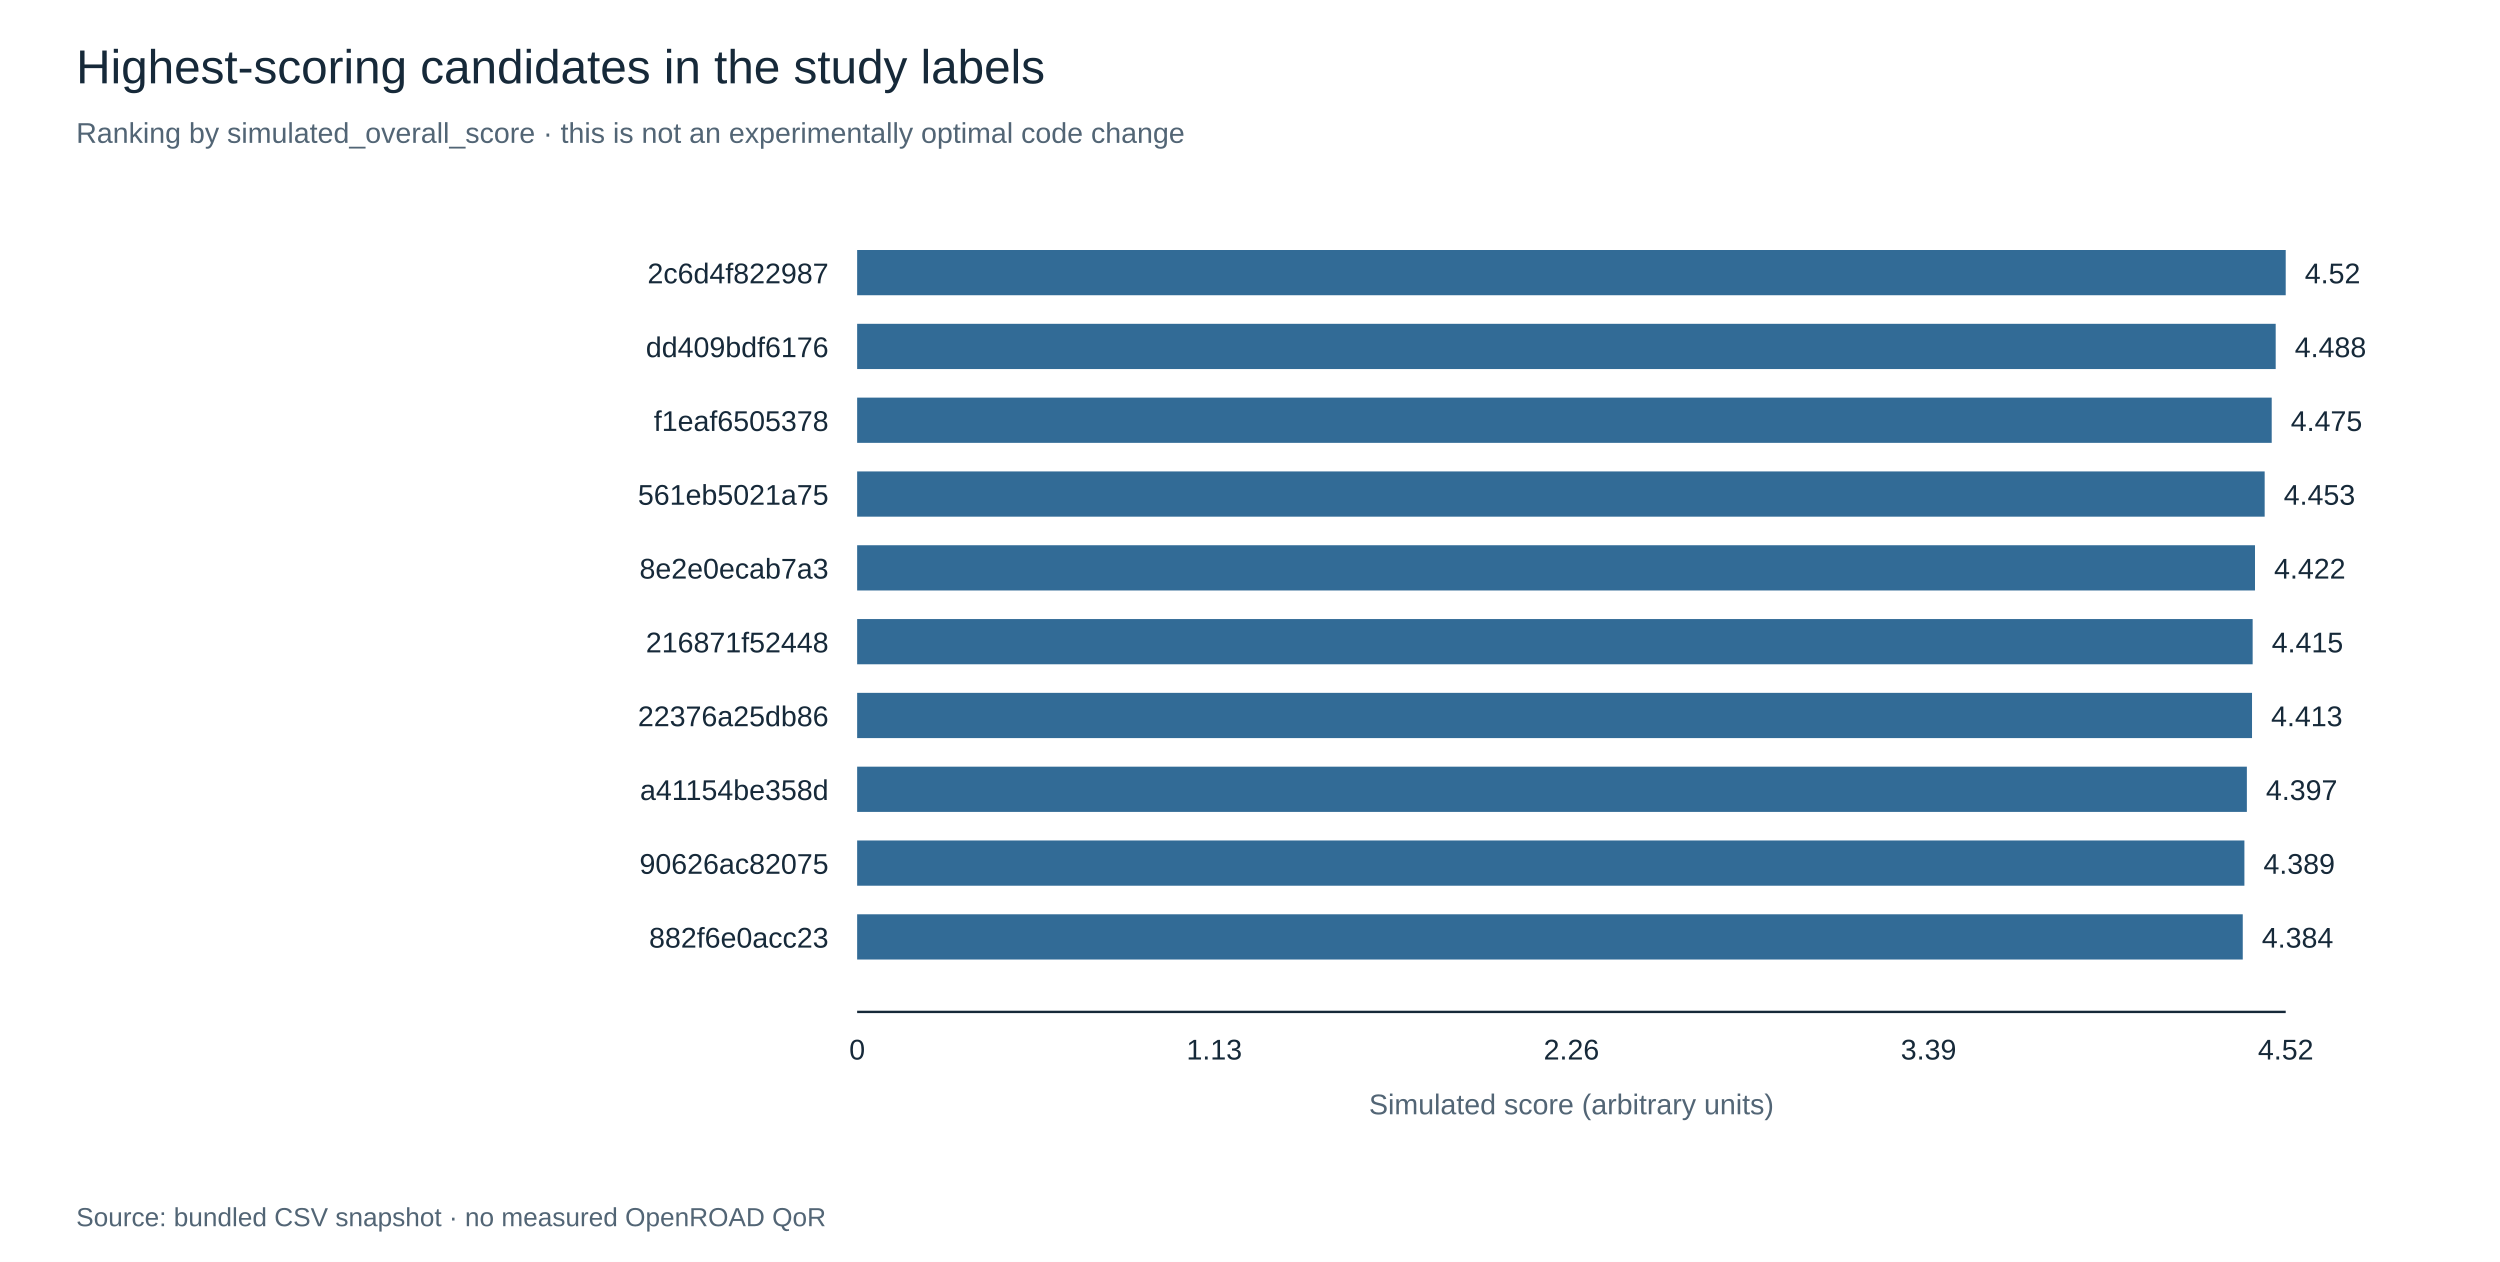
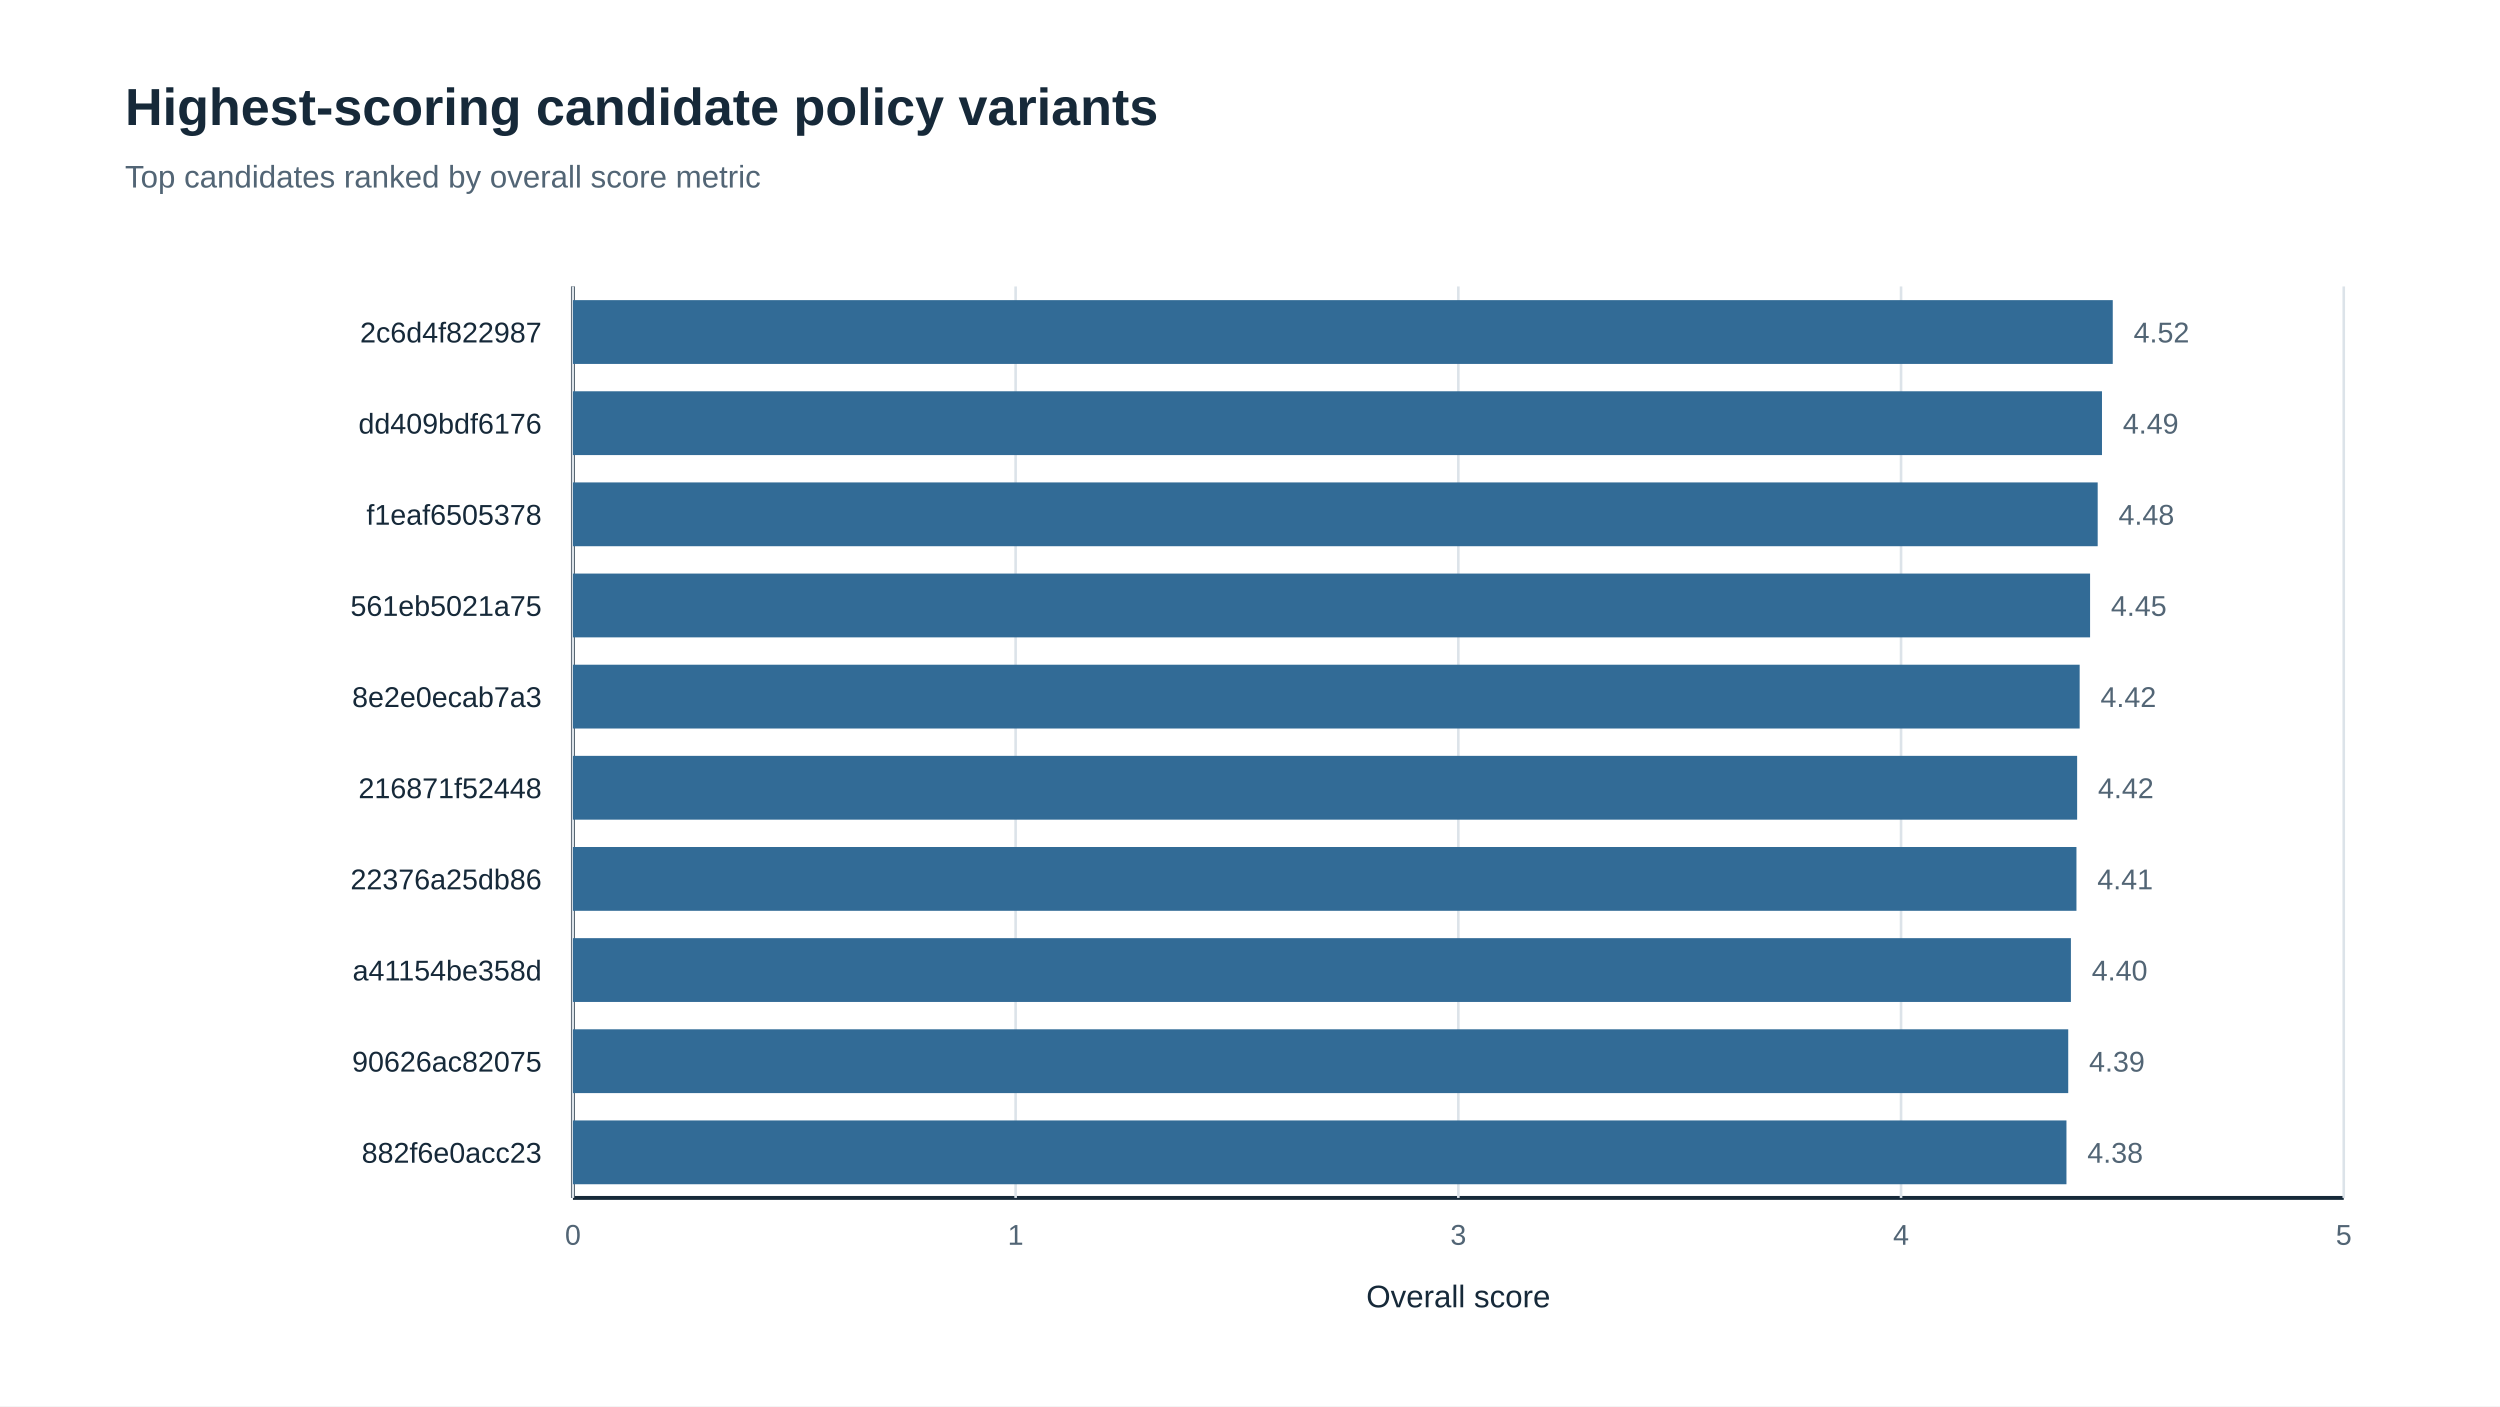
- <svg xmlns="http://www.w3.org/2000/svg" width="1050" height="530" viewBox="0 0 1050 530" role="img">
-   <rect width="1050" height="530" fill="white" />
-   <text x="32" y="35" fill="#162939" font-size="20" font-family="Arial,sans-serif" text-anchor="start">Highest-scoring candidates in the study labels</text>
-   <text x="32" y="60" fill="#526575" font-size="12" font-family="Arial,sans-serif" text-anchor="start">Ranking by simulated_overall_score · this is not an experimentally optimal code change</text>
-   <text x="348" y="119" fill="#162939" font-size="12" font-family="Arial,sans-serif" text-anchor="end">2c6d4f822987</text>
-   <rect x="360.000" y="105.000" width="600.000" height="19.000" fill="#326b96" />
-   <text x="968.0" y="119" fill="#162939" font-size="12" font-family="Arial,sans-serif" text-anchor="start">4.52</text>
-   <text x="348" y="150" fill="#162939" font-size="12" font-family="Arial,sans-serif" text-anchor="end">dd409bdf6176</text>
-   <rect x="360.000" y="136.000" width="595.792" height="19.000" fill="#326b96" />
-   <text x="963.792" y="150" fill="#162939" font-size="12" font-family="Arial,sans-serif" text-anchor="start">4.488</text>
-   <text x="348" y="181" fill="#162939" font-size="12" font-family="Arial,sans-serif" text-anchor="end">f1eaf6505378</text>
-   <rect x="360.000" y="167.000" width="594.119" height="19.000" fill="#326b96" />
-   <text x="962.119" y="181" fill="#162939" font-size="12" font-family="Arial,sans-serif" text-anchor="start">4.475</text>
-   <text x="348" y="212" fill="#162939" font-size="12" font-family="Arial,sans-serif" text-anchor="end">561eb5021a75</text>
-   <rect x="360.000" y="198.000" width="591.159" height="19.000" fill="#326b96" />
-   <text x="959.159" y="212" fill="#162939" font-size="12" font-family="Arial,sans-serif" text-anchor="start">4.453</text>
-   <text x="348" y="243" fill="#162939" font-size="12" font-family="Arial,sans-serif" text-anchor="end">8e2e0ecab7a3</text>
-   <rect x="360.000" y="229.000" width="587.096" height="19.000" fill="#326b96" />
-   <text x="955.096" y="243" fill="#162939" font-size="12" font-family="Arial,sans-serif" text-anchor="start">4.422</text>
-   <text x="348" y="274" fill="#162939" font-size="12" font-family="Arial,sans-serif" text-anchor="end">216871f52448</text>
-   <rect x="360.000" y="260.000" width="586.114" height="19.000" fill="#326b96" />
-   <text x="954.114" y="274" fill="#162939" font-size="12" font-family="Arial,sans-serif" text-anchor="start">4.415</text>
-   <text x="348" y="305" fill="#162939" font-size="12" font-family="Arial,sans-serif" text-anchor="end">22376a25db86</text>
-   <rect x="360.000" y="291.000" width="585.848" height="19.000" fill="#326b96" />
-   <text x="953.848" y="305" fill="#162939" font-size="12" font-family="Arial,sans-serif" text-anchor="start">4.413</text>
-   <text x="348" y="336" fill="#162939" font-size="12" font-family="Arial,sans-serif" text-anchor="end">a41154be358d</text>
-   <rect x="360.000" y="322.000" width="583.684" height="19.000" fill="#326b96" />
-   <text x="951.684" y="336" fill="#162939" font-size="12" font-family="Arial,sans-serif" text-anchor="start">4.397</text>
-   <text x="348" y="367" fill="#162939" font-size="12" font-family="Arial,sans-serif" text-anchor="end">90626ac82075</text>
-   <rect x="360.000" y="353.000" width="582.649" height="19.000" fill="#326b96" />
-   <text x="950.649" y="367" fill="#162939" font-size="12" font-family="Arial,sans-serif" text-anchor="start">4.389</text>
-   <text x="348" y="398" fill="#162939" font-size="12" font-family="Arial,sans-serif" text-anchor="end">882f6e0acc23</text>
-   <rect x="360.000" y="384.000" width="581.959" height="19.000" fill="#326b96" />
-   <text x="949.959" y="398" fill="#162939" font-size="12" font-family="Arial,sans-serif" text-anchor="start">4.384</text>
-   <line x1="360" y1="425" x2="960" y2="425" stroke="#162939" stroke-width="1" />
-   <text x="360.0" y="445" fill="#162939" font-size="12" font-family="Arial,sans-serif" text-anchor="middle">0</text>
-   <text x="510.0" y="445" fill="#162939" font-size="12" font-family="Arial,sans-serif" text-anchor="middle">1.13</text>
-   <text x="660.0" y="445" fill="#162939" font-size="12" font-family="Arial,sans-serif" text-anchor="middle">2.26</text>
-   <text x="810.0" y="445" fill="#162939" font-size="12" font-family="Arial,sans-serif" text-anchor="middle">3.39</text>
-   <text x="960.0" y="445" fill="#162939" font-size="12" font-family="Arial,sans-serif" text-anchor="middle">4.52</text>
-   <text x="660.0" y="468" fill="#526575" font-size="12" font-family="Arial,sans-serif" text-anchor="middle">Simulated score (arbitrary units)</text>
-   <text x="32" y="515" fill="#526575" font-size="11" font-family="Arial,sans-serif" text-anchor="start">Source: bundled CSV snapshot · no measured OpenROAD QoR</text>
+ <svg xmlns="http://www.w3.org/2000/svg" viewBox="0 0 960 540">
+   <rect x="0.00" y="0.00" width="960.00" height="540.00" fill="#ffffff" />
+   <text x="48.00" y="48.00" fill="#162939" font-size="20" font-family="Arial,sans-serif" font-weight="bold" text-anchor="start">Highest-scoring candidate policy variants</text>
+   <text x="48.00" y="72.00" fill="#526575" font-size="12" font-family="Arial,sans-serif" font-weight="normal" text-anchor="start">Top candidates ranked by overall score metric</text>
+   <line x1="220.00" y1="460.00" x2="900.00" y2="460.00" stroke="#162939" stroke-width="1.5" />
+   <line x1="220.00" y1="110.00" x2="220.00" y2="460.00" stroke="#162939" stroke-width="1.5" />
+   <text x="560.00" y="502.00" fill="#162939" font-size="12" font-family="Arial,sans-serif" font-weight="normal" text-anchor="middle">Overall score</text>
+   <line x1="220.00" y1="110.00" x2="220.00" y2="460.00" stroke="#dce3e9" stroke-width="1" />
+   <text x="220.00" y="478.00" fill="#526575" font-size="11" font-family="Arial,sans-serif" font-weight="normal" text-anchor="middle">0</text>
+   <line x1="390.00" y1="110.00" x2="390.00" y2="460.00" stroke="#dce3e9" stroke-width="1" />
+   <text x="390.00" y="478.00" fill="#526575" font-size="11" font-family="Arial,sans-serif" font-weight="normal" text-anchor="middle">1</text>
+   <line x1="560.00" y1="110.00" x2="560.00" y2="460.00" stroke="#dce3e9" stroke-width="1" />
+   <text x="560.00" y="478.00" fill="#526575" font-size="11" font-family="Arial,sans-serif" font-weight="normal" text-anchor="middle">3</text>
+   <line x1="730.00" y1="110.00" x2="730.00" y2="460.00" stroke="#dce3e9" stroke-width="1" />
+   <text x="730.00" y="478.00" fill="#526575" font-size="11" font-family="Arial,sans-serif" font-weight="normal" text-anchor="middle">4</text>
+   <line x1="900.00" y1="110.00" x2="900.00" y2="460.00" stroke="#dce3e9" stroke-width="1" />
+   <text x="900.00" y="478.00" fill="#526575" font-size="11" font-family="Arial,sans-serif" font-weight="normal" text-anchor="middle">5</text>
+   <rect x="220.00" y="115.25" width="591.30" height="24.50" fill="#326b96" />
+   <text x="208.00" y="131.50" fill="#162939" font-size="11" font-family="Arial,sans-serif" font-weight="normal" text-anchor="end">2c6d4f822987</text>
+   <text x="819.30" y="131.50" fill="#526575" font-size="11" font-family="Arial,sans-serif" font-weight="normal" text-anchor="start">4.52</text>
+   <rect x="220.00" y="150.25" width="587.16" height="24.50" fill="#326b96" />
+   <text x="208.00" y="166.50" fill="#162939" font-size="11" font-family="Arial,sans-serif" font-weight="normal" text-anchor="end">dd409bdf6176</text>
+   <text x="815.16" y="166.50" fill="#526575" font-size="11" font-family="Arial,sans-serif" font-weight="normal" text-anchor="start">4.49</text>
+   <rect x="220.00" y="185.25" width="585.51" height="24.50" fill="#326b96" />
+   <text x="208.00" y="201.50" fill="#162939" font-size="11" font-family="Arial,sans-serif" font-weight="normal" text-anchor="end">f1eaf6505378</text>
+   <text x="813.51" y="201.50" fill="#526575" font-size="11" font-family="Arial,sans-serif" font-weight="normal" text-anchor="start">4.48</text>
+   <rect x="220.00" y="220.25" width="582.59" height="24.50" fill="#326b96" />
+   <text x="208.00" y="236.50" fill="#162939" font-size="11" font-family="Arial,sans-serif" font-weight="normal" text-anchor="end">561eb5021a75</text>
+   <text x="810.59" y="236.50" fill="#526575" font-size="11" font-family="Arial,sans-serif" font-weight="normal" text-anchor="start">4.45</text>
+   <rect x="220.00" y="255.25" width="578.59" height="24.50" fill="#326b96" />
+   <text x="208.00" y="271.50" fill="#162939" font-size="11" font-family="Arial,sans-serif" font-weight="normal" text-anchor="end">8e2e0ecab7a3</text>
+   <text x="806.59" y="271.50" fill="#526575" font-size="11" font-family="Arial,sans-serif" font-weight="normal" text-anchor="start">4.42</text>
+   <rect x="220.00" y="290.25" width="577.62" height="24.50" fill="#326b96" />
+   <text x="208.00" y="306.50" fill="#162939" font-size="11" font-family="Arial,sans-serif" font-weight="normal" text-anchor="end">216871f52448</text>
+   <text x="805.62" y="306.50" fill="#526575" font-size="11" font-family="Arial,sans-serif" font-weight="normal" text-anchor="start">4.42</text>
+   <rect x="220.00" y="325.25" width="577.36" height="24.50" fill="#326b96" />
+   <text x="208.00" y="341.50" fill="#162939" font-size="11" font-family="Arial,sans-serif" font-weight="normal" text-anchor="end">22376a25db86</text>
+   <text x="805.36" y="341.50" fill="#526575" font-size="11" font-family="Arial,sans-serif" font-weight="normal" text-anchor="start">4.41</text>
+   <rect x="220.00" y="360.25" width="575.23" height="24.50" fill="#326b96" />
+   <text x="208.00" y="376.50" fill="#162939" font-size="11" font-family="Arial,sans-serif" font-weight="normal" text-anchor="end">a41154be358d</text>
+   <text x="803.23" y="376.50" fill="#526575" font-size="11" font-family="Arial,sans-serif" font-weight="normal" text-anchor="start">4.40</text>
+   <rect x="220.00" y="395.25" width="574.20" height="24.50" fill="#326b96" />
+   <text x="208.00" y="411.50" fill="#162939" font-size="11" font-family="Arial,sans-serif" font-weight="normal" text-anchor="end">90626ac82075</text>
+   <text x="802.20" y="411.50" fill="#526575" font-size="11" font-family="Arial,sans-serif" font-weight="normal" text-anchor="start">4.39</text>
+   <rect x="220.00" y="430.25" width="573.52" height="24.50" fill="#326b96" />
+   <text x="208.00" y="446.50" fill="#162939" font-size="11" font-family="Arial,sans-serif" font-weight="normal" text-anchor="end">882f6e0acc23</text>
+   <text x="801.52" y="446.50" fill="#526575" font-size="11" font-family="Arial,sans-serif" font-weight="normal" text-anchor="start">4.38</text>
</svg>
